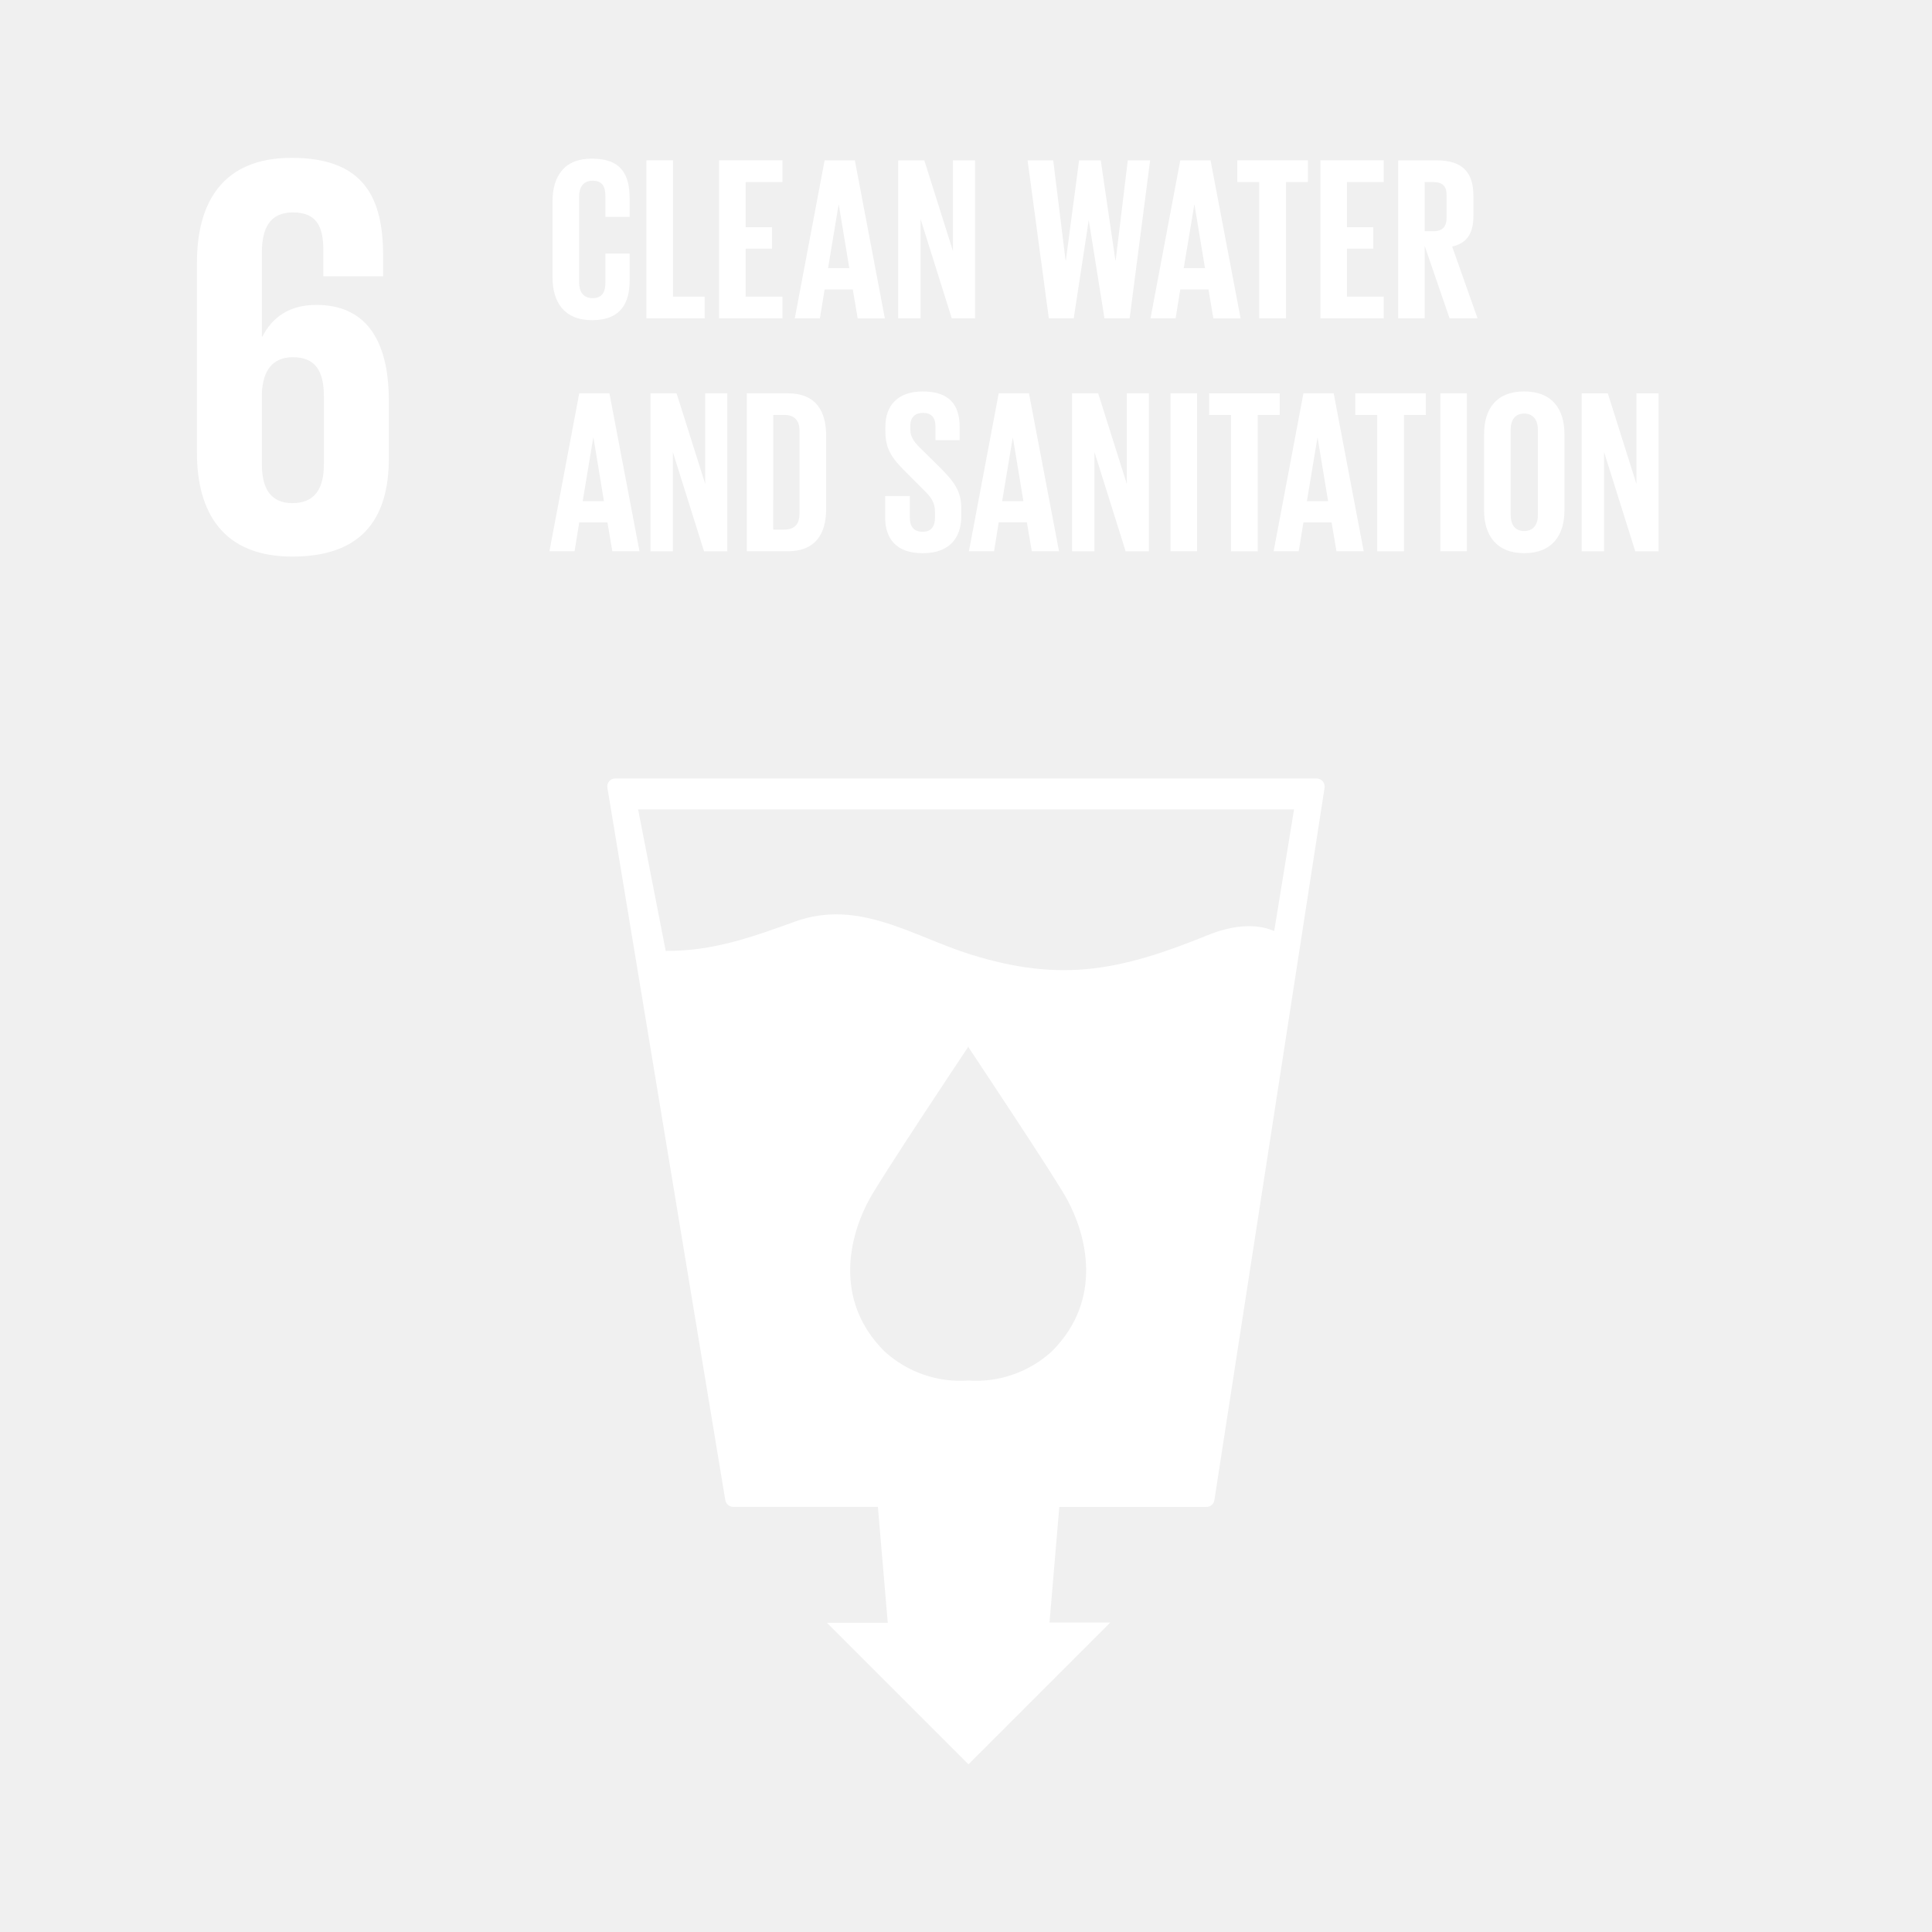
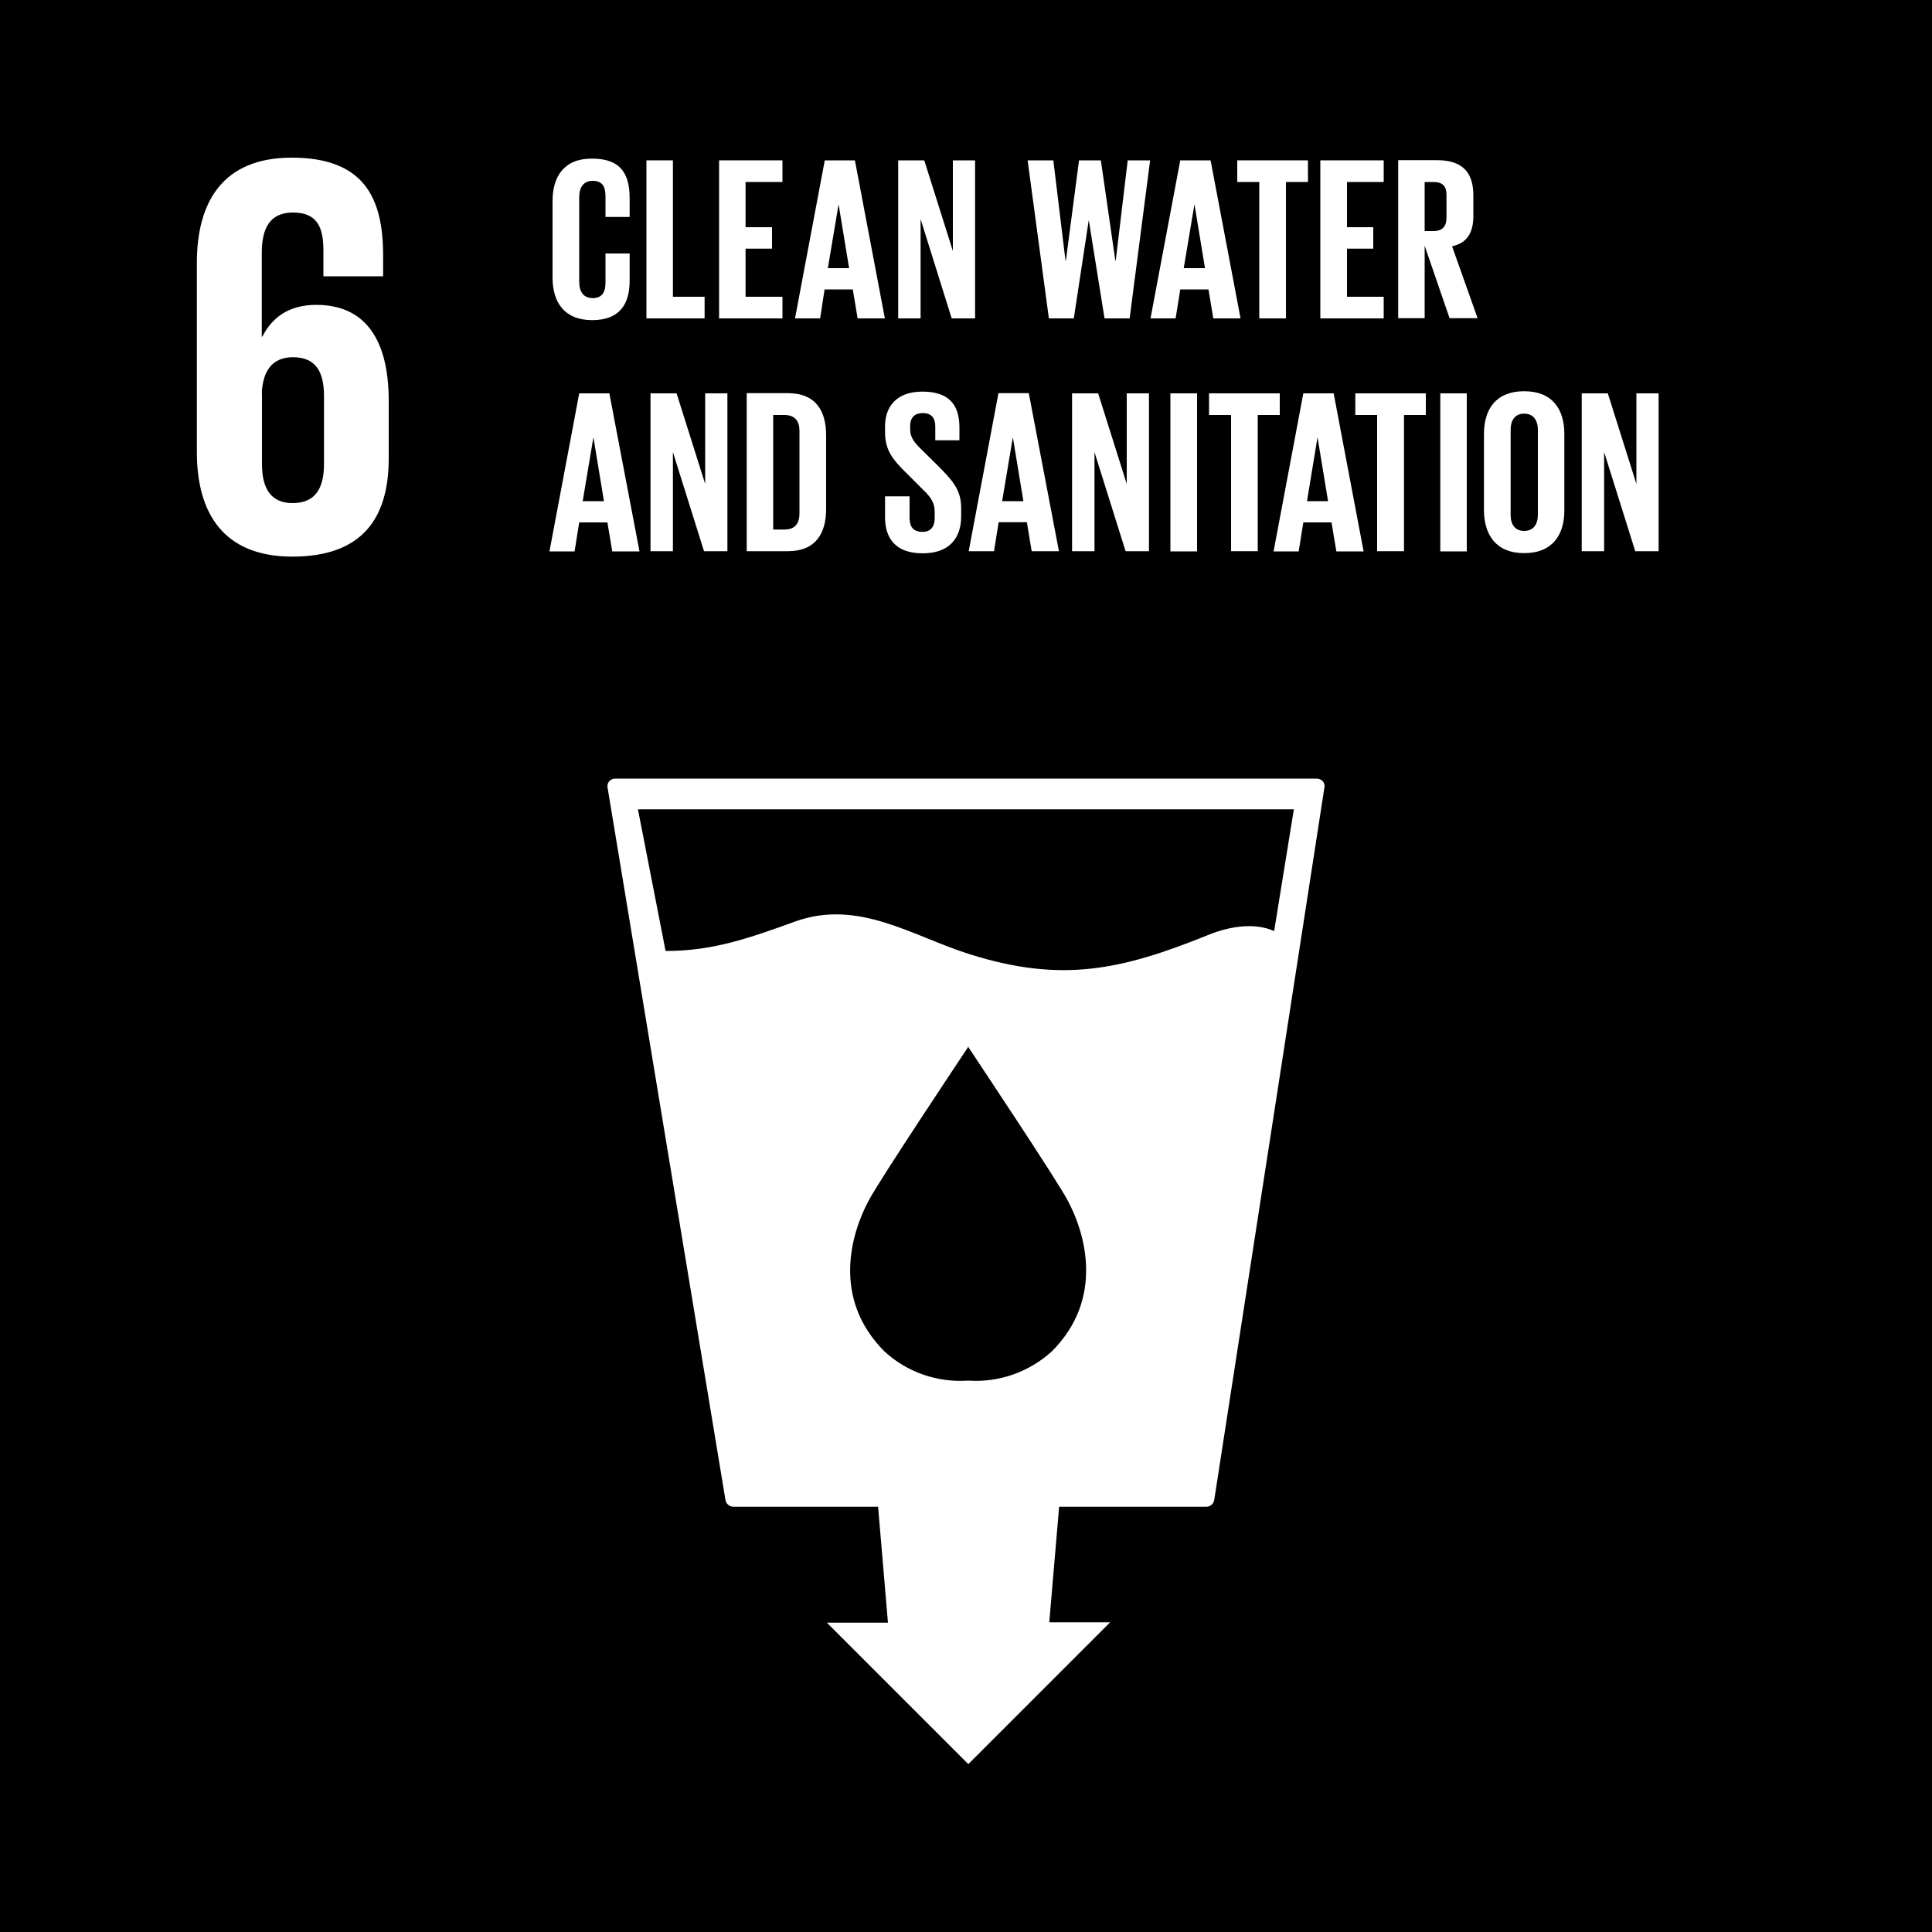
- <svg xmlns="http://www.w3.org/2000/svg" id="Layer_1" data-name="Layer 1" viewBox="0 0 1000 1000" focusable="false">
-   <link type="text/css" rel="stylesheet" id="dark-mode-general-link" />
-   <link type="text/css" rel="stylesheet" id="dark-mode-custom-link" />
-   <style type="text/css" id="dark-mode-custom-style" />
-   <defs>
-     <style>
-       .cls-2 {
-         fill: #fff;
-       }
-     </style>
-   </defs>
-   <path class="cls-2" d="M151.31,288.09c36,0,49.95-19.64,49.95-50.87V207.48c0-33-13.08-49.66-37.48-49.66-14.27,0-22.89,6.56-27.95,16.37h-.29V130.77c0-12.21,3.87-20.82,16.06-20.82s15.76,7.14,15.76,19.63V143h30.93V132.25c0-29.74-9.82-50.55-47.29-50.55-35.68,0-49.07,22.89-49.07,54.41v98.14c0,31.23,13.68,53.84,49.38,53.84m-15.77-84.77c.59-11.29,5.35-18.43,16.06-18.43,11.59,0,16.05,7.14,16.05,20.23v35.09c0,12.78-4.74,20.22-16.34,20.22-11.32,0-15.77-7.73-15.77-20.22Z" />
-   <path class="cls-2" d="M306.49,165.73c14.59,0,19.4-8.67,19.4-20.38V131.24H313.35v15.08c0,4.82-1.67,8-6.63,8s-7-3.49-7-8.44v-43.9c0-4.94,2.07-8.44,7-8.44s6.63,2.89,6.63,8v10.73h12.54v-9.65c0-12.05-4.21-20.5-19.4-20.5C292,82,286,91.32,286,104.11v39.55c0,12.67,6,22.07,20.5,22.07" />
-   <polygon class="cls-2" points="364.73 153.56 348.34 153.56 348.34 83 334.57 83 334.57 164.78 364.73 164.78 364.73 153.56" />
-   <polygon class="cls-2" points="404.99 153.56 385.94 153.56 385.94 128.72 399.56 128.72 399.56 117.61 385.94 117.61 385.94 94.22 404.99 94.22 404.99 83 372.2 83 372.2 164.78 404.99 164.78 404.99 153.56" />
-   <path class="cls-2" d="M426.82,149.82H441.4l2.54,15H458L442.47,83H426.82l-15.44,81.77h13ZM434.05,106h.12l5.43,32.79h-11Z" />
-   <polygon class="cls-2" points="476.49 113.4 492.64 164.78 504.69 164.78 504.69 83 493.24 83 493.24 129.92 478.42 83 464.91 83 464.91 164.78 476.49 164.78 476.49 113.4" />
-   <polygon class="cls-2" points="555.76 164.77 563.48 114.24 563.59 114.24 571.67 164.77 584.7 164.77 595.3 83.01 583.74 83.01 577.46 134.86 577.34 134.86 569.75 83.01 558.54 83.01 551.67 134.86 551.55 134.86 545.15 83.01 531.88 83.01 542.87 164.77 555.76 164.77" />
-   <path class="cls-2" d="M610.91,149.82h14.6l2.52,15h14.11L626.58,83H610.91L595.5,164.77h13ZM618.16,106h.11l5.43,32.79h-11Z" />
-   <polygon class="cls-2" points="651.75 164.77 665.62 164.77 665.62 94.22 676.95 94.22 676.95 83 640.42 83 640.42 94.22 651.75 94.22 651.75 164.77" />
-   <polygon class="cls-2" points="716.22 153.56 697.17 153.56 697.17 128.72 710.79 128.72 710.79 117.61 697.17 117.61 697.17 94.22 716.22 94.22 716.22 83 683.43 83 683.43 164.78 716.22 164.78 716.22 153.56" />
-   <path class="cls-2" d="M737.41,127.25l12.89,37.53h14.48l-13.15-37.16c7.84-1.79,11-7,11-15.79V101.34c0-11.46-5.06-18.34-18.93-18.34h-20v81.78h13.74Zm0-33H742c4.68,0,6.74,2.17,6.74,6.62V112.9c0,4.35-2.06,6.77-6.74,6.77h-4.59Z" />
-   <path class="cls-2" d="M299.82,270.38h14.59l2.53,14.95H331l-15.57-81.76H299.82l-15.43,81.76h13Zm7.23-43.78h.14l5.41,32.81h-11Z" />
-   <polygon class="cls-2" points="336.69 203.57 336.69 285.35 348.26 285.35 348.26 233.97 364.41 285.35 376.45 285.35 376.45 203.57 365.02 203.57 365.02 250.49 350.19 203.57 336.69 203.57" />
-   <path class="cls-2" d="M386.52,285.34h21.2c14.7,0,19.89-9.41,19.89-21.95V225.52c0-12.65-5.19-21.94-19.89-21.94h-21.2Zm13.73-70.56H406c5.68,0,7.83,3.38,7.83,8.21v42.82c0,4.93-2.15,8.31-7.83,8.31h-5.78Z" />
-   <path class="cls-2" d="M458.15,256.76v11c0,10.72,5.44,18.58,19.41,18.58s20-8,20-19.19v-4c0-9-3.6-13.63-11.07-21.23l-8.81-8.68c-4-3.85-6.51-6.52-6.51-11.08v-1.71c0-4.58,2.65-6.74,6.51-6.74,4.34,0,6.51,2.29,6.51,7v7.13h12.54v-6.65c0-11.82-5.42-18.57-19.17-18.57-13.38,0-19.28,7.84-19.28,18v2.76c0,9.41,3.62,14.12,11.45,21.83l8.07,8.09c4.22,4,6.14,6.87,6.14,11.56V268c0,4.34-1.92,7.24-6.26,7.24-4.69,0-6.74-2.65-6.74-7.24V256.76Z" />
-   <path class="cls-2" d="M514.52,285.34l2.41-15h14.59l2.53,15h14.1l-15.56-81.76H516.93l-15.42,81.76Zm9.65-58.72h.12l5.42,32.79h-11Z" />
-   <polygon class="cls-2" points="583.24 250.49 568.41 203.58 554.9 203.58 554.9 285.35 566.49 285.35 566.49 233.97 582.63 285.35 594.68 285.35 594.68 203.58 583.24 203.58 583.24 250.49" />
-   <rect class="cls-2" x="605.85" y="203.57" width="13.75" height="81.77" />
-   <polygon class="cls-2" points="651.02 285.35 651.02 214.79 662.36 214.79 662.36 203.59 625.84 203.59 625.84 214.79 637.16 214.79 637.16 285.35 651.02 285.35" />
-   <path class="cls-2" d="M690.31,203.58H674.66l-15.44,81.76h13l2.43-14.95h14.57l2.53,14.95h14.1Zm-13.86,55.83,5.44-32.79H682l5.43,32.79Z" />
-   <polygon class="cls-2" points="738.01 203.58 701.49 203.58 701.49 214.79 712.83 214.79 712.83 285.35 726.7 285.35 726.7 214.79 738.01 214.79 738.01 203.58" />
-   <rect class="cls-2" x="745.52" y="203.57" width="13.74" height="81.77" />
-   <path class="cls-2" d="M788.91,286.32c14.59,0,20.84-9.41,20.84-22.08V224.68c0-12.79-6.25-22.07-20.84-22.07s-20.75,9.28-20.75,22.07v39.56c0,12.67,6.29,22.08,20.75,22.08m-7-63.81c0-4.94,2.16-8.44,7-8.44s7.11,3.5,7.11,8.44v43.9c0,4.94-2.17,8.44-7.11,8.44s-7-3.5-7-8.44Z" />
-   <polygon class="cls-2" points="858.47 285.35 858.47 203.59 847.02 203.59 847.02 250.49 832.19 203.59 818.68 203.59 818.68 285.35 830.26 285.35 830.26 233.96 846.41 285.35 858.47 285.35" />
-   <path class="cls-2" d="M684.65,404.36a4.38,4.38,0,0,0-3.28-1.43H318.57a4.09,4.09,0,0,0-4.17,4.86l61,368.63a4.26,4.26,0,0,0,4.18,3.55h74.81l5.12,60-31.48,0,73.25,73.24,73.42-73.41-31.47,0L548.29,780h76.13a4.18,4.18,0,0,0,4.16-3.62l57-368.56A4.36,4.36,0,0,0,684.65,404.36ZM544.43,699.47a58.2,58.2,0,0,1-43.29,15.1,58.23,58.23,0,0,1-43.34-15.1c-27.18-27.15-17.48-60.93-8-78.39,5.84-10.93,47.6-73.64,51.2-79v-.42l.16.2.14-.2v.42c3.5,5.34,45.33,68,51.17,79C561.92,638.54,571.59,672.32,544.43,699.47ZM659.52,481.92c-9.83-4.33-22.3-2.77-34.26,2.07-45,18.25-75.66,24.81-123,10-29.82-9.34-57.72-28.88-90.69-17-21.89,7.87-42.28,15.38-67,15.19l-14.29-73.26H669.79Z" />
+ <svg xmlns="http://www.w3.org/2000/svg" version="1.1" id="Layer_1" x="0px" y="0px" viewBox="0 0 1000 1000" style="enable-background:new 0 0 1000 1000;" xml:space="preserve">
+   <style type="text/css">
+ 	.st0{fill:#FFFFFF;}
+ </style>
+   <rect y="0" width="1000" height="1000" />
+   <path class="st0" d="M151.3,288.1c36,0,49.9-19.6,49.9-50.9v-29.7c0-33-13.1-49.7-37.5-49.7c-14.3,0-22.9,6.6-27.9,16.4h-0.3v-43.4  c0-12.2,3.9-20.8,16.1-20.8s15.8,7.1,15.8,19.6V143h30.9v-10.8c0-29.7-9.8-50.6-47.3-50.6c-35.7,0-49.1,22.9-49.1,54.4v98.1  C101.9,265.5,115.6,288.1,151.3,288.1 M135.5,203.3c0.6-11.3,5.4-18.4,16.1-18.4c11.6,0,16.1,7.1,16.1,20.2v35.1  c0,12.8-4.7,20.2-16.3,20.2c-11.3,0-15.8-7.7-15.8-20.2V203.3z" />
+   <path class="st0" d="M306.5,165.7c14.6,0,19.4-8.7,19.4-20.4v-14.1h-12.5v15.1c0,4.8-1.7,8-6.6,8s-7-3.5-7-8.4V102  c0-4.9,2.1-8.4,7-8.4s6.6,2.9,6.6,8v10.7h12.5v-9.7c0-12.1-4.2-20.5-19.4-20.5C292,82,286,91.3,286,104.1v39.6  C286,156.3,292,165.7,306.5,165.7" />
+   <polygon class="st0" points="364.7,153.6 348.3,153.6 348.3,83 334.6,83 334.6,164.8 364.7,164.8 " />
+   <polygon class="st0" points="405,153.6 385.9,153.6 385.9,128.7 399.6,128.7 399.6,117.6 385.9,117.6 385.9,94.2 405,94.2 405,83   372.2,83 372.2,164.8 405,164.8 " />
+   <path class="st0" d="M426.8,149.8h14.6l2.5,15H458L442.5,83h-15.6l-15.4,81.8h13L426.8,149.8z M434,106h0.1l5.4,32.8h-11L434,106z" />
+   <polygon class="st0" points="476.5,113.4 492.6,164.8 504.7,164.8 504.7,83 493.2,83 493.2,129.9 478.4,83 464.9,83 464.9,164.8   476.5,164.8 " />
+   <polygon class="st0" points="555.8,164.8 563.5,114.2 563.6,114.2 571.7,164.8 584.7,164.8 595.3,83 583.7,83 577.5,134.9   577.3,134.9 569.8,83 558.5,83 551.7,134.9 551.5,134.9 545.2,83 531.9,83 542.9,164.8 " />
+   <path class="st0" d="M610.9,149.8h14.6l2.5,15h14.1L626.6,83h-15.7l-15.4,81.8h13L610.9,149.8z M618.2,106h0.1l5.4,32.8h-11  L618.2,106z" />
+   <polygon class="st0" points="651.8,164.8 665.6,164.8 665.6,94.2 677,94.2 677,83 640.4,83 640.4,94.2 651.8,94.2 " />
+   <polygon class="st0" points="716.2,153.6 697.2,153.6 697.2,128.7 710.8,128.7 710.8,117.6 697.2,117.6 697.2,94.2 716.2,94.2   716.2,83 683.4,83 683.4,164.8 716.2,164.8 " />
+   <path class="st0" d="M737.4,127.2l12.9,37.5h14.5l-13.2-37.2c7.8-1.8,11-7,11-15.8v-10.5c0-11.5-5.1-18.3-18.9-18.3h-20v81.8h13.7  L737.4,127.2z M737.4,94.2h4.6c4.7,0,6.7,2.2,6.7,6.6v12c0,4.3-2.1,6.8-6.7,6.8h-4.6V94.2z" />
+   <path class="st0" d="M299.8,270.4h14.6l2.5,15H331l-15.6-81.8h-15.6l-15.4,81.8h13L299.8,270.4z M307.1,226.6h0.1l5.4,32.8h-11  L307.1,226.6z" />
+   <polygon class="st0" points="336.7,203.6 336.7,285.3 348.3,285.3 348.3,234 364.4,285.3 376.5,285.3 376.5,203.6 365,203.6   365,250.5 350.2,203.6 " />
+   <path class="st0" d="M386.5,285.3h21.2c14.7,0,19.9-9.4,19.9-22v-37.9c0-12.6-5.2-21.9-19.9-21.9h-21.2L386.5,285.3z M400.2,214.8  h5.8c5.7,0,7.8,3.4,7.8,8.2v42.8c0,4.9-2.1,8.3-7.8,8.3h-5.8L400.2,214.8z" />
+   <path class="st0" d="M458.1,256.8v11c0,10.7,5.4,18.6,19.4,18.6s20-8,20-19.2v-4c0-9-3.6-13.6-11.1-21.2l-8.8-8.7  c-4-3.9-6.5-6.5-6.5-11.1v-1.7c0-4.6,2.6-6.7,6.5-6.7c4.3,0,6.5,2.3,6.5,7v7.1h12.5v-6.6c0-11.8-5.4-18.6-19.2-18.6  c-13.4,0-19.3,7.8-19.3,18v2.8c0,9.4,3.6,14.1,11.5,21.8l8.1,8.1c4.2,4,6.1,6.9,6.1,11.6v3.1c0,4.3-1.9,7.2-6.3,7.2  c-4.7,0-6.7-2.6-6.7-7.2v-11.2H458.1z" />
+   <path class="st0" d="M514.5,285.3l2.4-15h14.6l2.5,15h14.1l-15.6-81.8h-15.7l-15.4,81.8H514.5z M524.2,226.6h0.1l5.4,32.8h-11  L524.2,226.6z" />
+   <polygon class="st0" points="583.2,250.5 568.4,203.6 554.9,203.6 554.9,285.3 566.5,285.3 566.5,234 582.6,285.3 594.7,285.3   594.7,203.6 583.2,203.6 " />
+   <rect x="605.8" y="203.6" class="st0" width="13.8" height="81.8" />
+   <polygon class="st0" points="651,285.3 651,214.8 662.4,214.8 662.4,203.6 625.8,203.6 625.8,214.8 637.2,214.8 637.2,285.3 " />
+   <path class="st0" d="M690.3,203.6h-15.7l-15.4,81.8h13l2.4-15h14.6l2.5,15h14.1L690.3,203.6z M676.5,259.4l5.4-32.8h0.1l5.4,32.8  H676.5z" />
+   <polygon class="st0" points="738,203.6 701.5,203.6 701.5,214.8 712.8,214.8 712.8,285.3 726.7,285.3 726.7,214.8 738,214.8 " />
+   <rect x="745.5" y="203.6" class="st0" width="13.7" height="81.8" />
+   <path class="st0" d="M788.9,286.3c14.6,0,20.8-9.4,20.8-22.1v-39.6c0-12.8-6.2-22.1-20.8-22.1s-20.8,9.3-20.8,22.1v39.6  C768.2,276.9,774.4,286.3,788.9,286.3 M781.9,222.5c0-4.9,2.2-8.4,7-8.4s7.1,3.5,7.1,8.4v43.9c0,4.9-2.2,8.4-7.1,8.4s-7-3.5-7-8.4  V222.5z" />
+   <polygon class="st0" points="858.5,285.3 858.5,203.6 847,203.6 847,250.5 832.2,203.6 818.7,203.6 818.7,285.3 830.3,285.3   830.3,234 846.4,285.3 " />
+   <path class="st0" d="M684.7,404.4c-0.8-0.9-2-1.4-3.3-1.4H318.6c-2.3-0.1-4.2,1.7-4.2,3.9c0,0.3,0,0.6,0.1,0.9l61,368.6  c0.3,2,2.1,3.5,4.2,3.5h74.8l5.1,60H428l73.2,73.2l73.4-73.4h-31.5l5.1-59.8h76.1c2.1,0,3.9-1.5,4.2-3.6l57-368.6  C685.8,406.6,685.4,405.3,684.7,404.4z M544.4,699.5c-11.8,10.7-27.4,16.2-43.3,15.1c-15.9,1.1-31.6-4.3-43.3-15.1  c-27.2-27.2-17.5-60.9-8-78.4c5.8-10.9,47.6-73.6,51.2-79v-0.4l0.2,0.2l0.1-0.2v0.4c3.5,5.3,45.3,68,51.2,79  C561.9,638.5,571.6,672.3,544.4,699.5z M659.5,481.9c-9.8-4.3-22.3-2.8-34.3,2.1c-45,18.2-75.7,24.8-123,10  c-29.8-9.3-57.7-28.9-90.7-17c-21.9,7.9-42.3,15.4-67,15.2l-14.3-73.3h339.5L659.5,481.9z" />
</svg>
